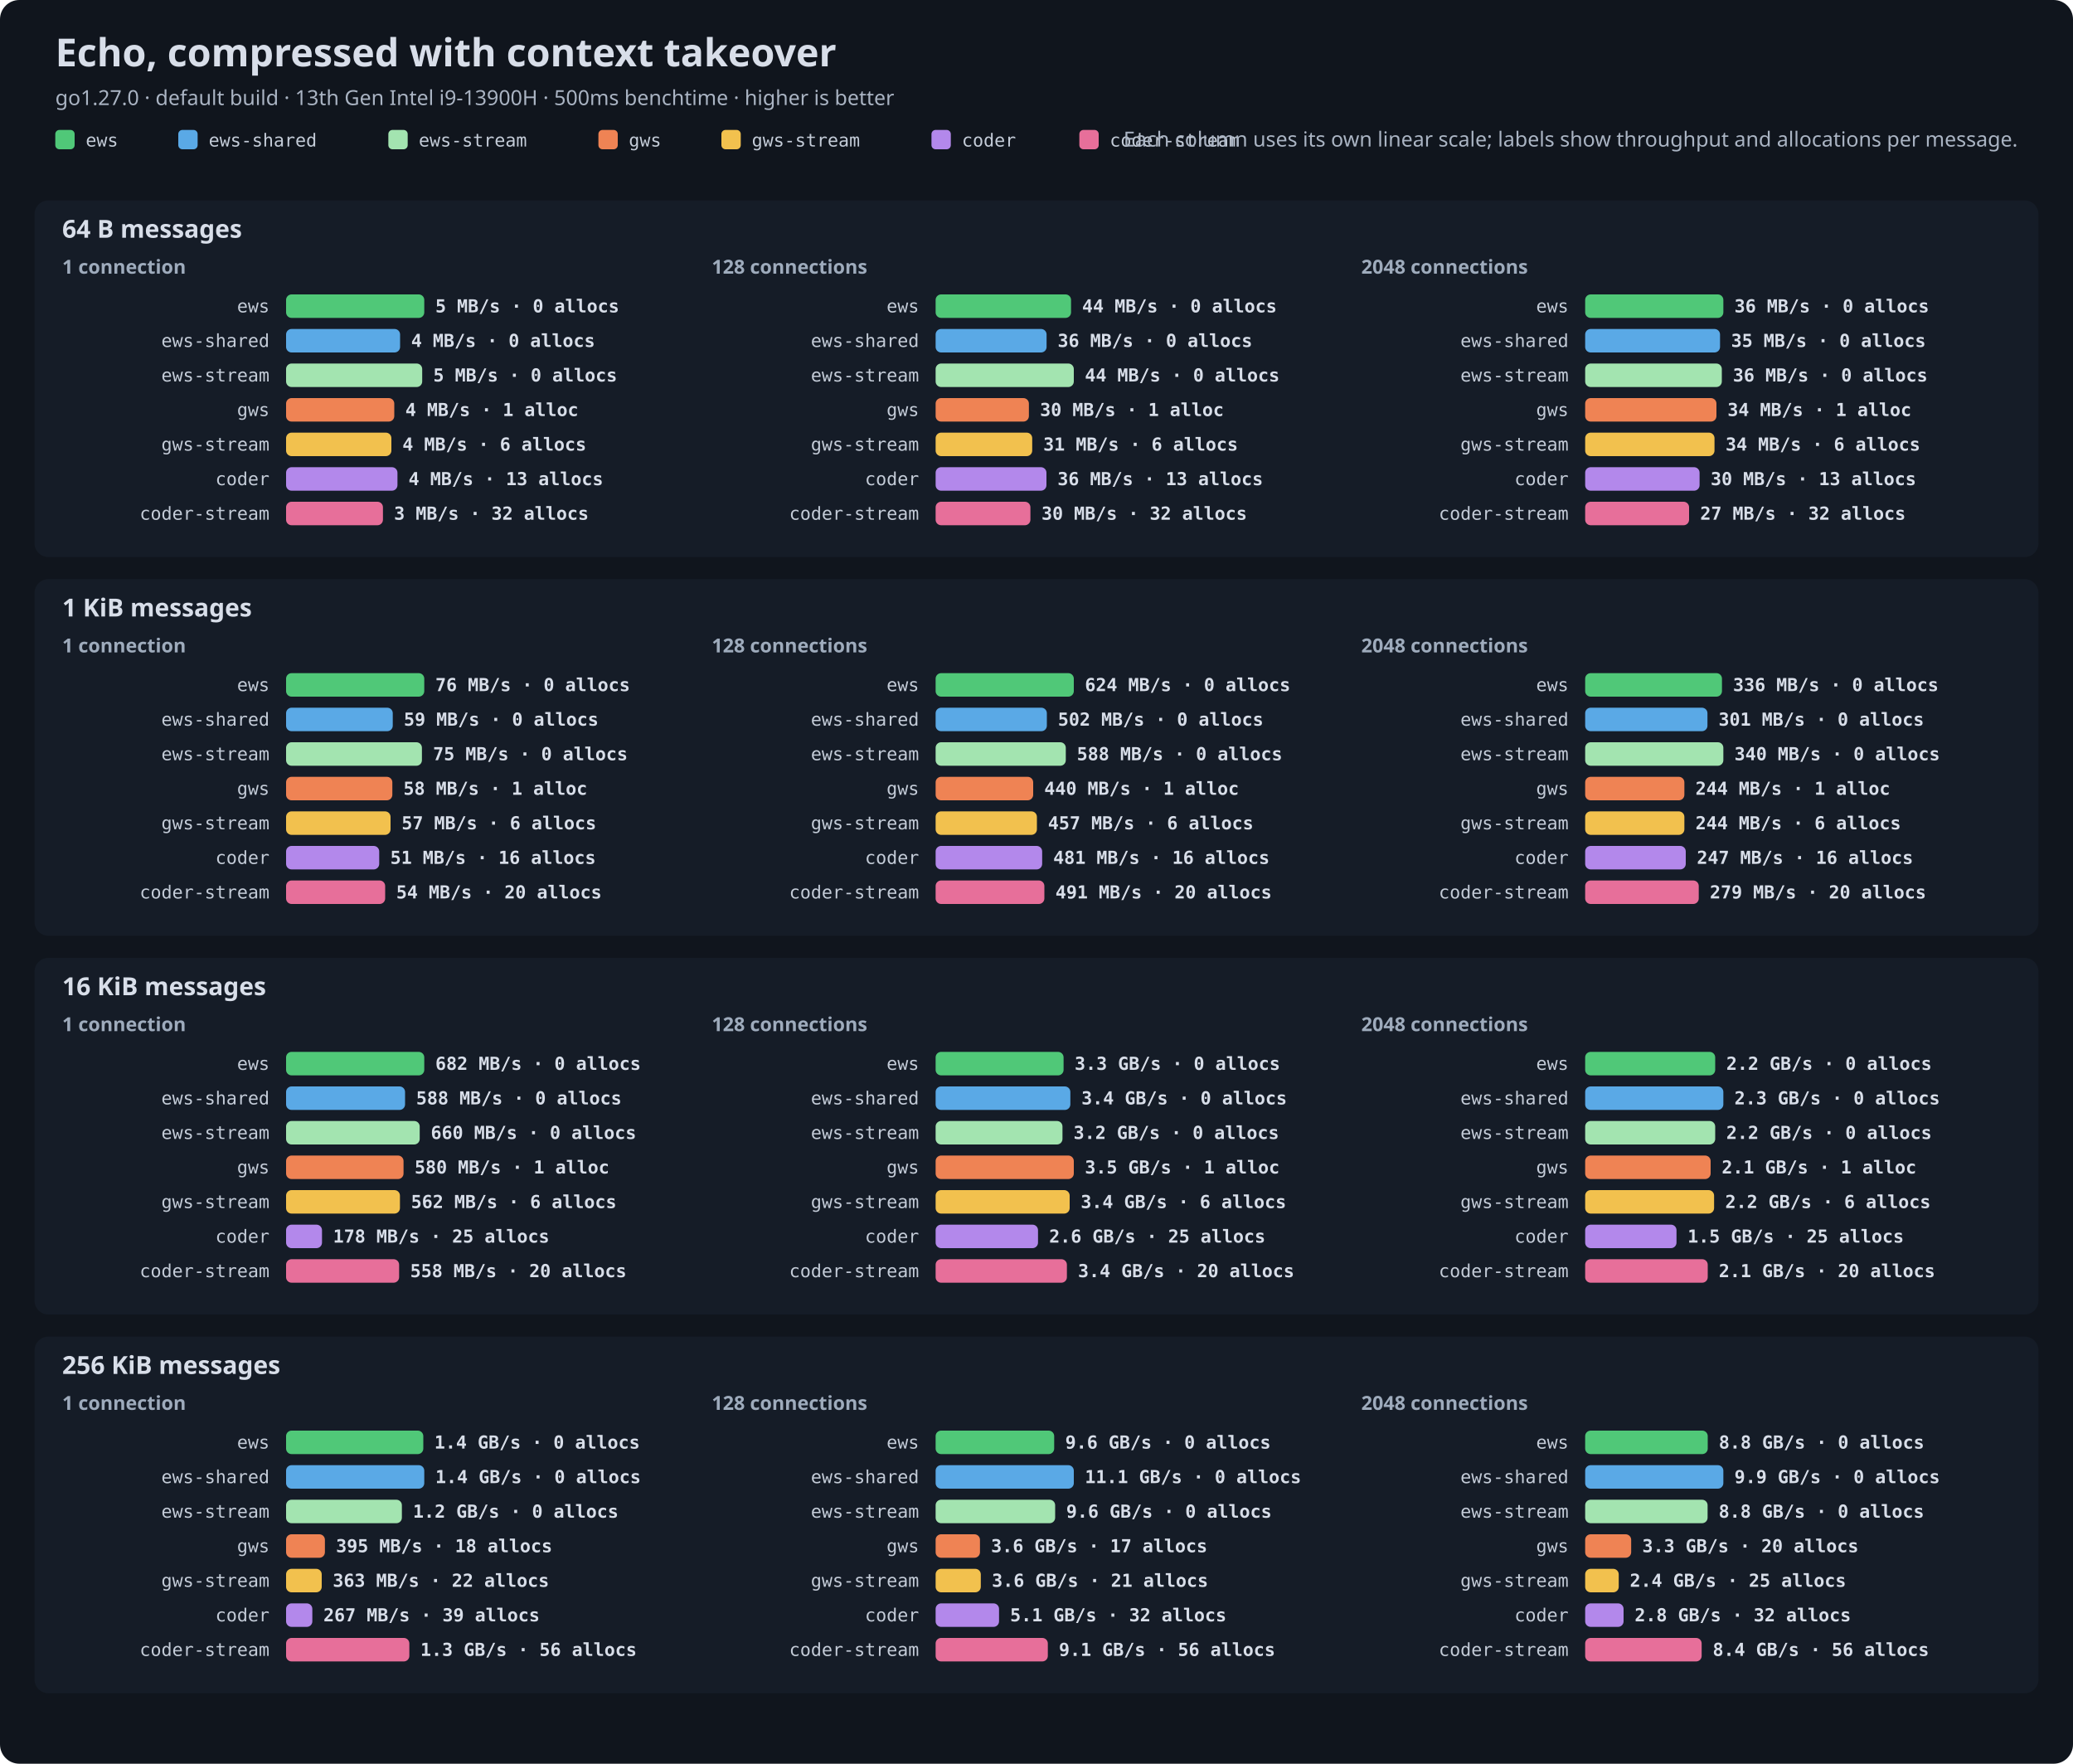
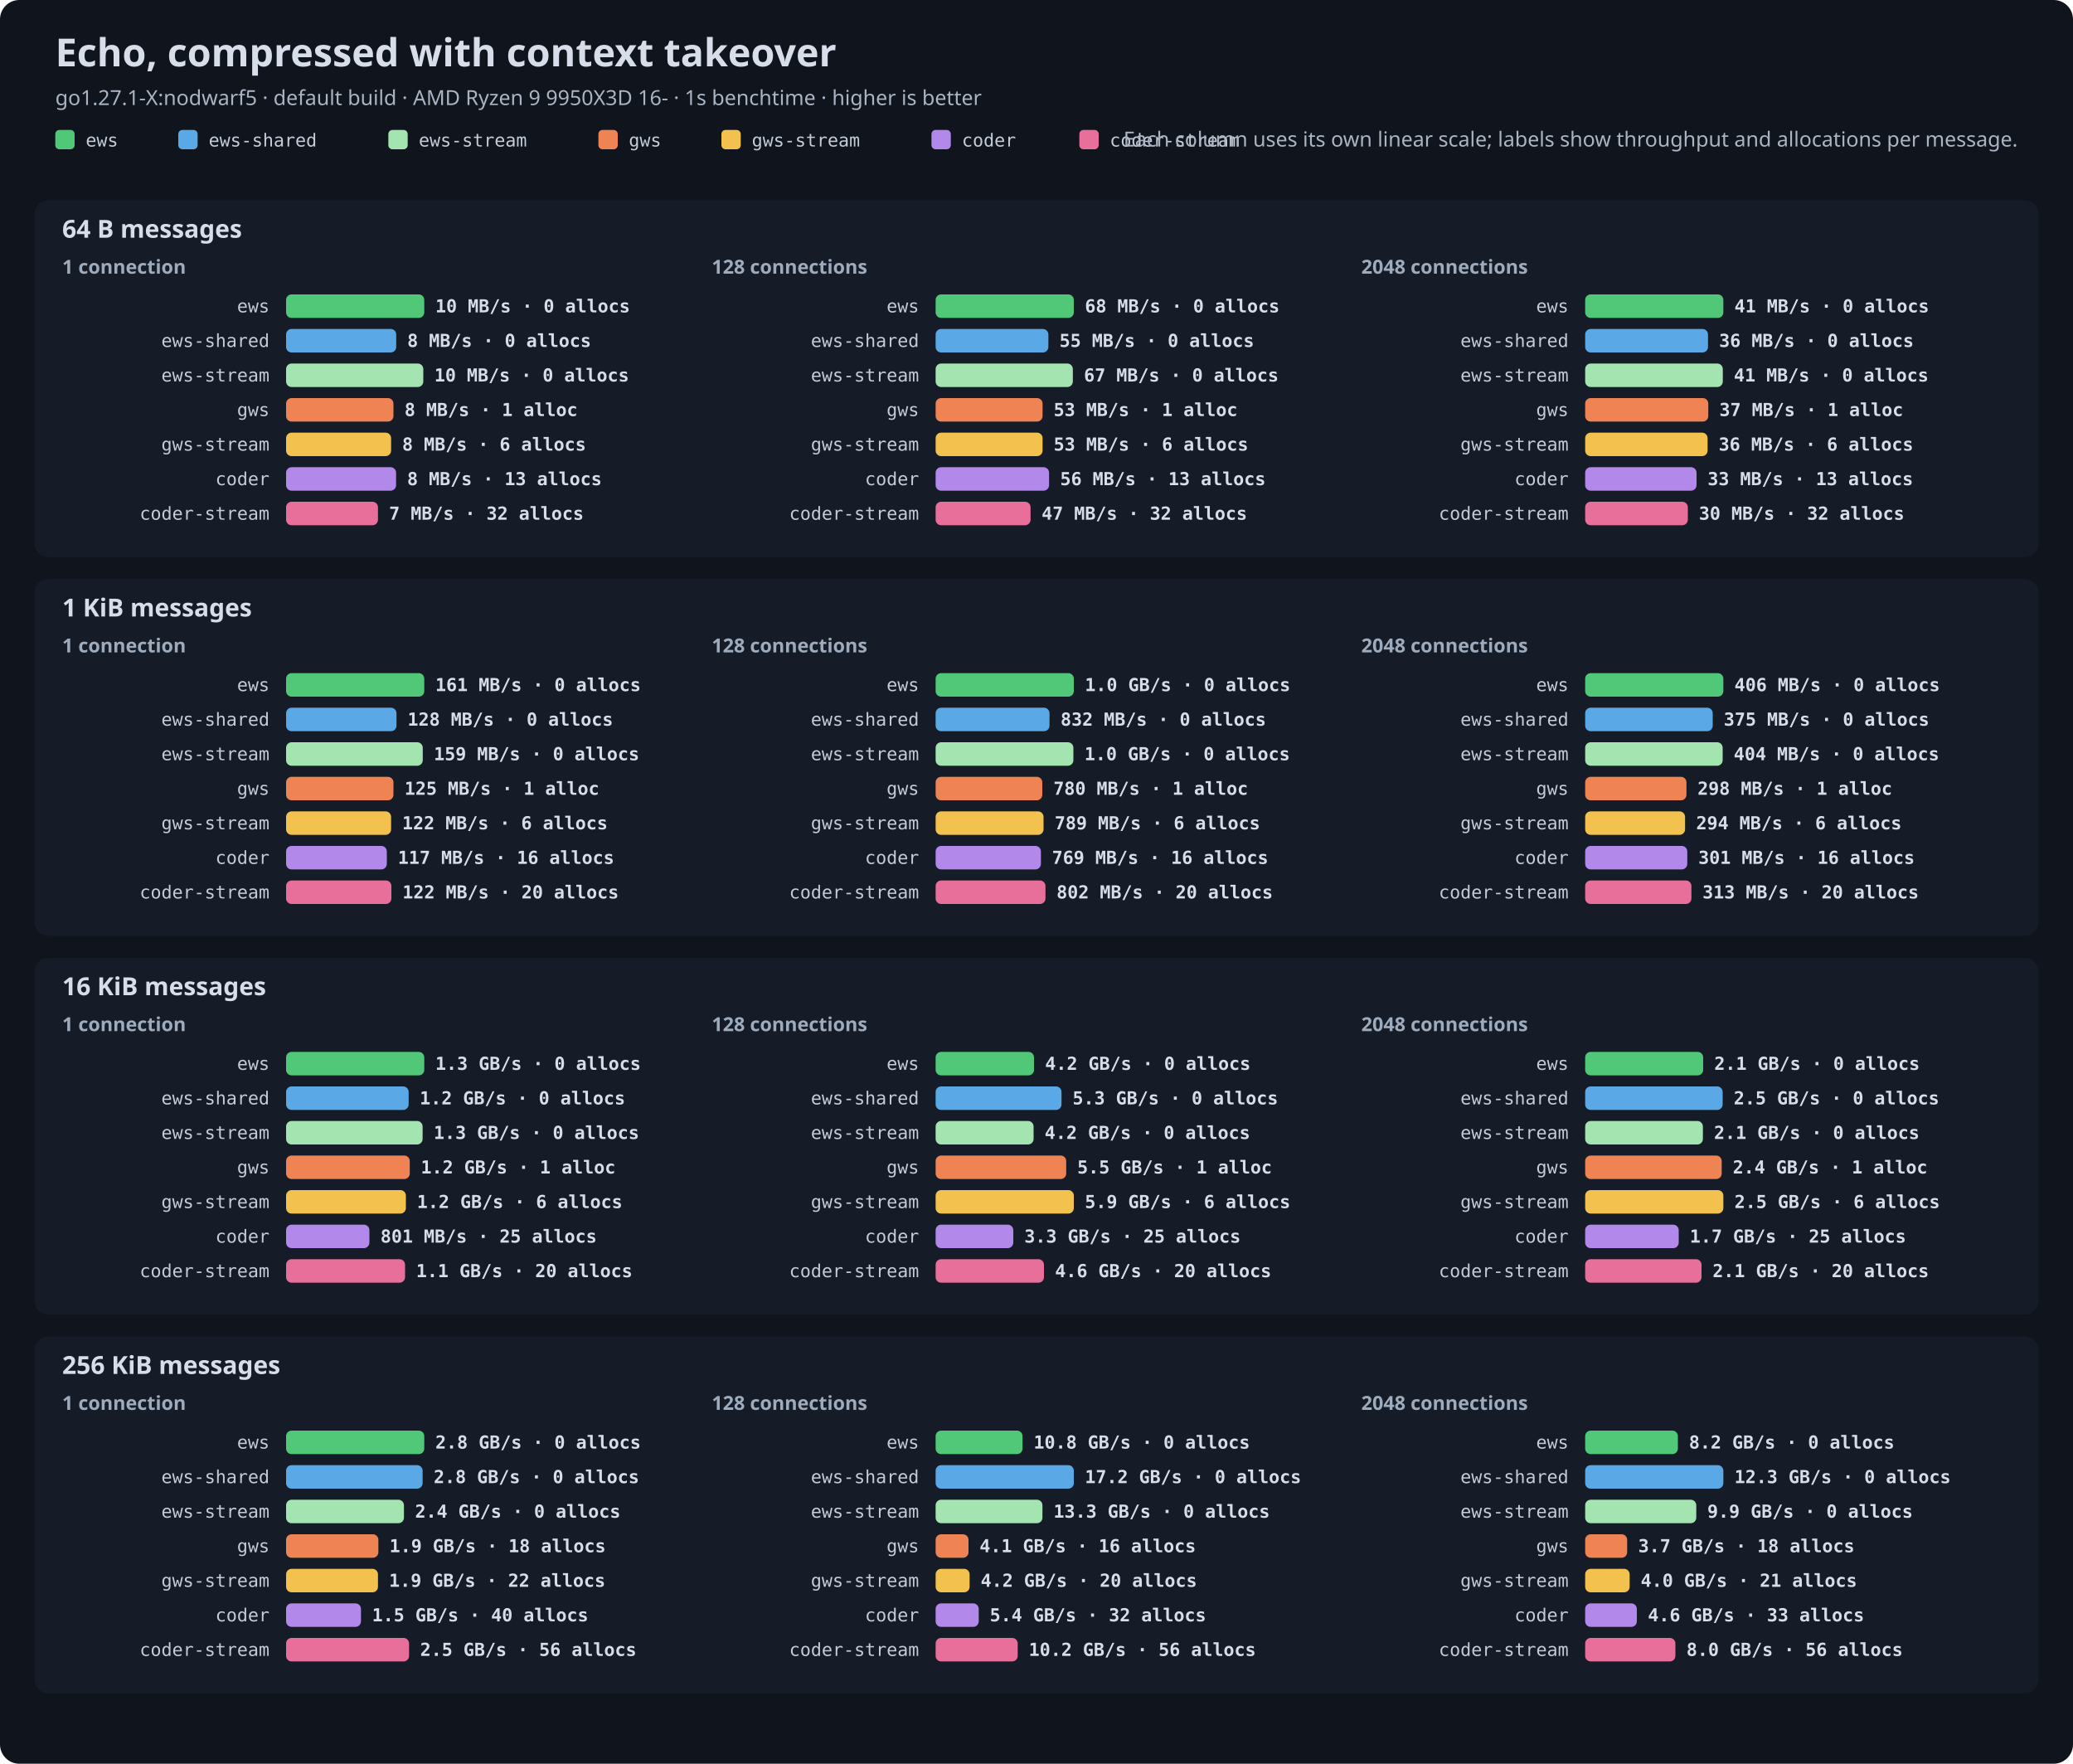
<svg xmlns="http://www.w3.org/2000/svg" width="1500" height="1276" viewBox="0 0 1500 1276" role="img" aria-labelledby="title desc">
  <style>text{font-family:ui-monospace,SFMono-Regular,Menlo,Consolas,monospace;fill:#d8dee9}.title{font-family:ui-sans-serif,system-ui,sans-serif;font-size:28px;font-weight:700}.subtitle{font-family:ui-sans-serif,system-ui,sans-serif;font-size:15px;fill:#aab4c3}.group{font-family:ui-sans-serif,system-ui,sans-serif;font-size:18px;font-weight:650}.contract{font-family:ui-sans-serif,system-ui,sans-serif;font-size:14px;font-weight:650;fill:#9eabbc}.series{font-size:13px;fill:#c4ccd8}.value{font-size:13px;font-weight:650}.panel{fill:#151c27}</style>
  <rect width="1500" height="1276" rx="14" fill="#10151d" />
  <text class="title" x="40" y="48">Echo, compressed with context takeover</text>
-   <text class="subtitle" x="40" y="76">go1.27.0 · default build · 13th Gen Intel i9-13900H · 500ms benchtime · higher is better</text>
+   <text class="subtitle" x="40" y="76">go1.27.1-X:nodwarf5 · default build · AMD Ryzen 9 9950X3D 16- · 1s benchtime · higher is better</text>
  <rect x="40" y="94" width="14" height="14" rx="3" fill="#50c878" />
  <text class="series" x="62" y="106">ews</text>
  <rect x="129" y="94" width="14" height="14" rx="3" fill="#5aa9e6" />
  <text class="series" x="151" y="106">ews-shared</text>
  <rect x="281" y="94" width="14" height="14" rx="3" fill="#a3e4b0" />
  <text class="series" x="303" y="106">ews-stream</text>
  <rect x="433" y="94" width="14" height="14" rx="3" fill="#ef8354" />
  <text class="series" x="455" y="106">gws</text>
  <rect x="522" y="94" width="14" height="14" rx="3" fill="#f2c14e" />
  <text class="series" x="544" y="106">gws-stream</text>
  <rect x="674" y="94" width="14" height="14" rx="3" fill="#b388eb" />
  <text class="series" x="696" y="106">coder</text>
  <rect x="781" y="94" width="14" height="14" rx="3" fill="#e76f9a" />
  <text class="series" x="803" y="106">coder-stream</text>
  <text class="subtitle" x="1460" y="106" text-anchor="end">Each column uses its own linear scale; labels show throughput and allocations per message.</text>
  <g transform="translate(0,145)">
    <rect class="panel" x="25" y="0" width="1450" height="258" rx="10" />
    <text class="group" x="45" y="27">64 B messages</text>
    <text class="contract" x="45" y="53">1 connection</text>
    <text class="series" x="195" y="81" text-anchor="end">ews</text>
    <rect x="207" y="68" width="100.0" height="17" rx="4" fill="#50c878" />
-     <text class="value" x="315.0" y="81">5 MB/s · 0 allocs</text>
+     <text class="value" x="315.0" y="81">10 MB/s · 0 allocs</text>
    <text class="series" x="195" y="106" text-anchor="end">ews-shared</text>
-     <rect x="207" y="93" width="82.5" height="17" rx="4" fill="#5aa9e6" />
-     <text class="value" x="297.5" y="106">4 MB/s · 0 allocs</text>
+     <rect x="207" y="93" width="79.7" height="17" rx="4" fill="#5aa9e6" />
+     <text class="value" x="294.7" y="106">8 MB/s · 0 allocs</text>
    <text class="series" x="195" y="131" text-anchor="end">ews-stream</text>
-     <rect x="207" y="118" width="98.5" height="17" rx="4" fill="#a3e4b0" />
-     <text class="value" x="313.5" y="131">5 MB/s · 0 allocs</text>
+     <rect x="207" y="118" width="99.3" height="17" rx="4" fill="#a3e4b0" />
+     <text class="value" x="314.3" y="131">10 MB/s · 0 allocs</text>
    <text class="series" x="195" y="156" text-anchor="end">gws</text>
-     <rect x="207" y="143" width="78.3" height="17" rx="4" fill="#ef8354" />
-     <text class="value" x="293.3" y="156">4 MB/s · 1 alloc</text>
+     <rect x="207" y="143" width="77.7" height="17" rx="4" fill="#ef8354" />
+     <text class="value" x="292.7" y="156">8 MB/s · 1 alloc</text>
    <text class="series" x="195" y="181" text-anchor="end">gws-stream</text>
-     <rect x="207" y="168" width="76.2" height="17" rx="4" fill="#f2c14e" />
-     <text class="value" x="291.2" y="181">4 MB/s · 6 allocs</text>
+     <rect x="207" y="168" width="76.0" height="17" rx="4" fill="#f2c14e" />
+     <text class="value" x="291.0" y="181">8 MB/s · 6 allocs</text>
    <text class="series" x="195" y="206" text-anchor="end">coder</text>
-     <rect x="207" y="193" width="80.6" height="17" rx="4" fill="#b388eb" />
-     <text class="value" x="295.6" y="206">4 MB/s · 13 allocs</text>
+     <rect x="207" y="193" width="79.6" height="17" rx="4" fill="#b388eb" />
+     <text class="value" x="294.6" y="206">8 MB/s · 13 allocs</text>
    <text class="series" x="195" y="231" text-anchor="end">coder-stream</text>
-     <rect x="207" y="218" width="70.1" height="17" rx="4" fill="#e76f9a" />
-     <text class="value" x="285.1" y="231">3 MB/s · 32 allocs</text>
+     <rect x="207" y="218" width="66.5" height="17" rx="4" fill="#e76f9a" />
+     <text class="value" x="281.5" y="231">7 MB/s · 32 allocs</text>
    <text class="contract" x="515" y="53">128 connections</text>
    <text class="series" x="665" y="81" text-anchor="end">ews</text>
-     <rect x="677" y="68" width="98.0" height="17" rx="4" fill="#50c878" />
-     <text class="value" x="783.0" y="81">44 MB/s · 0 allocs</text>
+     <rect x="677" y="68" width="100.0" height="17" rx="4" fill="#50c878" />
+     <text class="value" x="785.0" y="81">68 MB/s · 0 allocs</text>
    <text class="series" x="665" y="106" text-anchor="end">ews-shared</text>
-     <rect x="677" y="93" width="80.3" height="17" rx="4" fill="#5aa9e6" />
-     <text class="value" x="765.3" y="106">36 MB/s · 0 allocs</text>
+     <rect x="677" y="93" width="81.6" height="17" rx="4" fill="#5aa9e6" />
+     <text class="value" x="766.6" y="106">55 MB/s · 0 allocs</text>
    <text class="series" x="665" y="131" text-anchor="end">ews-stream</text>
-     <rect x="677" y="118" width="100.0" height="17" rx="4" fill="#a3e4b0" />
-     <text class="value" x="785.0" y="131">44 MB/s · 0 allocs</text>
+     <rect x="677" y="118" width="99.3" height="17" rx="4" fill="#a3e4b0" />
+     <text class="value" x="784.3" y="131">67 MB/s · 0 allocs</text>
    <text class="series" x="665" y="156" text-anchor="end">gws</text>
-     <rect x="677" y="143" width="67.5" height="17" rx="4" fill="#ef8354" />
-     <text class="value" x="752.5" y="156">30 MB/s · 1 alloc</text>
+     <rect x="677" y="143" width="77.4" height="17" rx="4" fill="#ef8354" />
+     <text class="value" x="762.4" y="156">53 MB/s · 1 alloc</text>
    <text class="series" x="665" y="181" text-anchor="end">gws-stream</text>
-     <rect x="677" y="168" width="69.9" height="17" rx="4" fill="#f2c14e" />
-     <text class="value" x="754.9" y="181">31 MB/s · 6 allocs</text>
+     <rect x="677" y="168" width="77.4" height="17" rx="4" fill="#f2c14e" />
+     <text class="value" x="762.4" y="181">53 MB/s · 6 allocs</text>
    <text class="series" x="665" y="206" text-anchor="end">coder</text>
-     <rect x="677" y="193" width="80.2" height="17" rx="4" fill="#b388eb" />
-     <text class="value" x="765.2" y="206">36 MB/s · 13 allocs</text>
+     <rect x="677" y="193" width="82.1" height="17" rx="4" fill="#b388eb" />
+     <text class="value" x="767.1" y="206">56 MB/s · 13 allocs</text>
    <text class="series" x="665" y="231" text-anchor="end">coder-stream</text>
-     <rect x="677" y="218" width="68.6" height="17" rx="4" fill="#e76f9a" />
-     <text class="value" x="753.6" y="231">30 MB/s · 32 allocs</text>
+     <rect x="677" y="218" width="68.7" height="17" rx="4" fill="#e76f9a" />
+     <text class="value" x="753.7" y="231">47 MB/s · 32 allocs</text>
    <text class="contract" x="985" y="53">2048 connections</text>
    <text class="series" x="1135" y="81" text-anchor="end">ews</text>
    <rect x="1147" y="68" width="100.0" height="17" rx="4" fill="#50c878" />
-     <text class="value" x="1255.0" y="81">36 MB/s · 0 allocs</text>
+     <text class="value" x="1255.0" y="81">41 MB/s · 0 allocs</text>
    <text class="series" x="1135" y="106" text-anchor="end">ews-shared</text>
-     <rect x="1147" y="93" width="97.6" height="17" rx="4" fill="#5aa9e6" />
-     <text class="value" x="1252.6" y="106">35 MB/s · 0 allocs</text>
+     <rect x="1147" y="93" width="88.9" height="17" rx="4" fill="#5aa9e6" />
+     <text class="value" x="1243.9" y="106">36 MB/s · 0 allocs</text>
    <text class="series" x="1135" y="131" text-anchor="end">ews-stream</text>
-     <rect x="1147" y="118" width="98.9" height="17" rx="4" fill="#a3e4b0" />
-     <text class="value" x="1253.9" y="131">36 MB/s · 0 allocs</text>
+     <rect x="1147" y="118" width="99.6" height="17" rx="4" fill="#a3e4b0" />
+     <text class="value" x="1254.6" y="131">41 MB/s · 0 allocs</text>
    <text class="series" x="1135" y="156" text-anchor="end">gws</text>
-     <rect x="1147" y="143" width="95.0" height="17" rx="4" fill="#ef8354" />
-     <text class="value" x="1250.0" y="156">34 MB/s · 1 alloc</text>
+     <rect x="1147" y="143" width="89.1" height="17" rx="4" fill="#ef8354" />
+     <text class="value" x="1244.1" y="156">37 MB/s · 1 alloc</text>
    <text class="series" x="1135" y="181" text-anchor="end">gws-stream</text>
-     <rect x="1147" y="168" width="93.6" height="17" rx="4" fill="#f2c14e" />
-     <text class="value" x="1248.6" y="181">34 MB/s · 6 allocs</text>
+     <rect x="1147" y="168" width="88.6" height="17" rx="4" fill="#f2c14e" />
+     <text class="value" x="1243.6" y="181">36 MB/s · 6 allocs</text>
    <text class="series" x="1135" y="206" text-anchor="end">coder</text>
-     <rect x="1147" y="193" width="82.8" height="17" rx="4" fill="#b388eb" />
-     <text class="value" x="1237.8" y="206">30 MB/s · 13 allocs</text>
+     <rect x="1147" y="193" width="80.6" height="17" rx="4" fill="#b388eb" />
+     <text class="value" x="1235.6" y="206">33 MB/s · 13 allocs</text>
    <text class="series" x="1135" y="231" text-anchor="end">coder-stream</text>
-     <rect x="1147" y="218" width="75.2" height="17" rx="4" fill="#e76f9a" />
-     <text class="value" x="1230.2" y="231">27 MB/s · 32 allocs</text>
+     <rect x="1147" y="218" width="74.3" height="17" rx="4" fill="#e76f9a" />
+     <text class="value" x="1229.3" y="231">30 MB/s · 32 allocs</text>
  </g>
  <g transform="translate(0,419)">
    <rect class="panel" x="25" y="0" width="1450" height="258" rx="10" />
    <text class="group" x="45" y="27">1 KiB messages</text>
    <text class="contract" x="45" y="53">1 connection</text>
    <text class="series" x="195" y="81" text-anchor="end">ews</text>
    <rect x="207" y="68" width="100.0" height="17" rx="4" fill="#50c878" />
-     <text class="value" x="315.0" y="81">76 MB/s · 0 allocs</text>
+     <text class="value" x="315.0" y="81">161 MB/s · 0 allocs</text>
    <text class="series" x="195" y="106" text-anchor="end">ews-shared</text>
-     <rect x="207" y="93" width="77.2" height="17" rx="4" fill="#5aa9e6" />
-     <text class="value" x="292.2" y="106">59 MB/s · 0 allocs</text>
+     <rect x="207" y="93" width="79.9" height="17" rx="4" fill="#5aa9e6" />
+     <text class="value" x="294.9" y="106">128 MB/s · 0 allocs</text>
    <text class="series" x="195" y="131" text-anchor="end">ews-stream</text>
-     <rect x="207" y="118" width="98.3" height="17" rx="4" fill="#a3e4b0" />
-     <text class="value" x="313.3" y="131">75 MB/s · 0 allocs</text>
+     <rect x="207" y="118" width="98.9" height="17" rx="4" fill="#a3e4b0" />
+     <text class="value" x="313.9" y="131">159 MB/s · 0 allocs</text>
    <text class="series" x="195" y="156" text-anchor="end">gws</text>
-     <rect x="207" y="143" width="76.9" height="17" rx="4" fill="#ef8354" />
-     <text class="value" x="291.9" y="156">58 MB/s · 1 alloc</text>
+     <rect x="207" y="143" width="77.7" height="17" rx="4" fill="#ef8354" />
+     <text class="value" x="292.7" y="156">125 MB/s · 1 alloc</text>
    <text class="series" x="195" y="181" text-anchor="end">gws-stream</text>
-     <rect x="207" y="168" width="75.6" height="17" rx="4" fill="#f2c14e" />
-     <text class="value" x="290.6" y="181">57 MB/s · 6 allocs</text>
+     <rect x="207" y="168" width="76.0" height="17" rx="4" fill="#f2c14e" />
+     <text class="value" x="291.0" y="181">122 MB/s · 6 allocs</text>
    <text class="series" x="195" y="206" text-anchor="end">coder</text>
-     <rect x="207" y="193" width="67.4" height="17" rx="4" fill="#b388eb" />
-     <text class="value" x="282.4" y="206">51 MB/s · 16 allocs</text>
+     <rect x="207" y="193" width="72.9" height="17" rx="4" fill="#b388eb" />
+     <text class="value" x="287.9" y="206">117 MB/s · 16 allocs</text>
    <text class="series" x="195" y="231" text-anchor="end">coder-stream</text>
-     <rect x="207" y="218" width="71.7" height="17" rx="4" fill="#e76f9a" />
-     <text class="value" x="286.7" y="231">54 MB/s · 20 allocs</text>
+     <rect x="207" y="218" width="76.2" height="17" rx="4" fill="#e76f9a" />
+     <text class="value" x="291.2" y="231">122 MB/s · 20 allocs</text>
    <text class="contract" x="515" y="53">128 connections</text>
    <text class="series" x="665" y="81" text-anchor="end">ews</text>
    <rect x="677" y="68" width="100.0" height="17" rx="4" fill="#50c878" />
-     <text class="value" x="785.0" y="81">624 MB/s · 0 allocs</text>
+     <text class="value" x="785.0" y="81">1.0 GB/s · 0 allocs</text>
    <text class="series" x="665" y="106" text-anchor="end">ews-shared</text>
-     <rect x="677" y="93" width="80.5" height="17" rx="4" fill="#5aa9e6" />
-     <text class="value" x="765.5" y="106">502 MB/s · 0 allocs</text>
+     <rect x="677" y="93" width="82.4" height="17" rx="4" fill="#5aa9e6" />
+     <text class="value" x="767.4" y="106">832 MB/s · 0 allocs</text>
    <text class="series" x="665" y="131" text-anchor="end">ews-stream</text>
-     <rect x="677" y="118" width="94.2" height="17" rx="4" fill="#a3e4b0" />
-     <text class="value" x="779.2" y="131">588 MB/s · 0 allocs</text>
+     <rect x="677" y="118" width="99.7" height="17" rx="4" fill="#a3e4b0" />
+     <text class="value" x="784.7" y="131">1.0 GB/s · 0 allocs</text>
    <text class="series" x="665" y="156" text-anchor="end">gws</text>
-     <rect x="677" y="143" width="70.6" height="17" rx="4" fill="#ef8354" />
-     <text class="value" x="755.6" y="156">440 MB/s · 1 alloc</text>
+     <rect x="677" y="143" width="77.2" height="17" rx="4" fill="#ef8354" />
+     <text class="value" x="762.2" y="156">780 MB/s · 1 alloc</text>
    <text class="series" x="665" y="181" text-anchor="end">gws-stream</text>
-     <rect x="677" y="168" width="73.3" height="17" rx="4" fill="#f2c14e" />
-     <text class="value" x="758.3" y="181">457 MB/s · 6 allocs</text>
+     <rect x="677" y="168" width="78.1" height="17" rx="4" fill="#f2c14e" />
+     <text class="value" x="763.1" y="181">789 MB/s · 6 allocs</text>
    <text class="series" x="665" y="206" text-anchor="end">coder</text>
-     <rect x="677" y="193" width="77.1" height="17" rx="4" fill="#b388eb" />
-     <text class="value" x="762.1" y="206">481 MB/s · 16 allocs</text>
+     <rect x="677" y="193" width="76.2" height="17" rx="4" fill="#b388eb" />
+     <text class="value" x="761.2" y="206">769 MB/s · 16 allocs</text>
    <text class="series" x="665" y="231" text-anchor="end">coder-stream</text>
-     <rect x="677" y="218" width="78.7" height="17" rx="4" fill="#e76f9a" />
-     <text class="value" x="763.7" y="231">491 MB/s · 20 allocs</text>
+     <rect x="677" y="218" width="79.5" height="17" rx="4" fill="#e76f9a" />
+     <text class="value" x="764.5" y="231">802 MB/s · 20 allocs</text>
    <text class="contract" x="985" y="53">2048 connections</text>
    <text class="series" x="1135" y="81" text-anchor="end">ews</text>
-     <rect x="1147" y="68" width="99.0" height="17" rx="4" fill="#50c878" />
-     <text class="value" x="1254.0" y="81">336 MB/s · 0 allocs</text>
+     <rect x="1147" y="68" width="100.0" height="17" rx="4" fill="#50c878" />
+     <text class="value" x="1255.0" y="81">406 MB/s · 0 allocs</text>
    <text class="series" x="1135" y="106" text-anchor="end">ews-shared</text>
-     <rect x="1147" y="93" width="88.5" height="17" rx="4" fill="#5aa9e6" />
-     <text class="value" x="1243.5" y="106">301 MB/s · 0 allocs</text>
+     <rect x="1147" y="93" width="92.3" height="17" rx="4" fill="#5aa9e6" />
+     <text class="value" x="1247.3" y="106">375 MB/s · 0 allocs</text>
    <text class="series" x="1135" y="131" text-anchor="end">ews-stream</text>
-     <rect x="1147" y="118" width="100.0" height="17" rx="4" fill="#a3e4b0" />
-     <text class="value" x="1255.0" y="131">340 MB/s · 0 allocs</text>
+     <rect x="1147" y="118" width="99.5" height="17" rx="4" fill="#a3e4b0" />
+     <text class="value" x="1254.5" y="131">404 MB/s · 0 allocs</text>
    <text class="series" x="1135" y="156" text-anchor="end">gws</text>
-     <rect x="1147" y="143" width="71.8" height="17" rx="4" fill="#ef8354" />
-     <text class="value" x="1226.8" y="156">244 MB/s · 1 alloc</text>
+     <rect x="1147" y="143" width="73.3" height="17" rx="4" fill="#ef8354" />
+     <text class="value" x="1228.3" y="156">298 MB/s · 1 alloc</text>
    <text class="series" x="1135" y="181" text-anchor="end">gws-stream</text>
-     <rect x="1147" y="168" width="71.8" height="17" rx="4" fill="#f2c14e" />
-     <text class="value" x="1226.8" y="181">244 MB/s · 6 allocs</text>
+     <rect x="1147" y="168" width="72.3" height="17" rx="4" fill="#f2c14e" />
+     <text class="value" x="1227.3" y="181">294 MB/s · 6 allocs</text>
    <text class="series" x="1135" y="206" text-anchor="end">coder</text>
-     <rect x="1147" y="193" width="72.8" height="17" rx="4" fill="#b388eb" />
-     <text class="value" x="1227.8" y="206">247 MB/s · 16 allocs</text>
+     <rect x="1147" y="193" width="73.9" height="17" rx="4" fill="#b388eb" />
+     <text class="value" x="1228.9" y="206">301 MB/s · 16 allocs</text>
    <text class="series" x="1135" y="231" text-anchor="end">coder-stream</text>
-     <rect x="1147" y="218" width="82.2" height="17" rx="4" fill="#e76f9a" />
-     <text class="value" x="1237.2" y="231">279 MB/s · 20 allocs</text>
+     <rect x="1147" y="218" width="76.9" height="17" rx="4" fill="#e76f9a" />
+     <text class="value" x="1231.9" y="231">313 MB/s · 20 allocs</text>
  </g>
  <g transform="translate(0,693)">
    <rect class="panel" x="25" y="0" width="1450" height="258" rx="10" />
    <text class="group" x="45" y="27">16 KiB messages</text>
    <text class="contract" x="45" y="53">1 connection</text>
    <text class="series" x="195" y="81" text-anchor="end">ews</text>
    <rect x="207" y="68" width="100.0" height="17" rx="4" fill="#50c878" />
-     <text class="value" x="315.0" y="81">682 MB/s · 0 allocs</text>
+     <text class="value" x="315.0" y="81">1.3 GB/s · 0 allocs</text>
    <text class="series" x="195" y="106" text-anchor="end">ews-shared</text>
-     <rect x="207" y="93" width="86.1" height="17" rx="4" fill="#5aa9e6" />
-     <text class="value" x="301.1" y="106">588 MB/s · 0 allocs</text>
+     <rect x="207" y="93" width="88.7" height="17" rx="4" fill="#5aa9e6" />
+     <text class="value" x="303.7" y="106">1.2 GB/s · 0 allocs</text>
    <text class="series" x="195" y="131" text-anchor="end">ews-stream</text>
-     <rect x="207" y="118" width="96.7" height="17" rx="4" fill="#a3e4b0" />
-     <text class="value" x="311.7" y="131">660 MB/s · 0 allocs</text>
+     <rect x="207" y="118" width="98.8" height="17" rx="4" fill="#a3e4b0" />
+     <text class="value" x="313.8" y="131">1.3 GB/s · 0 allocs</text>
    <text class="series" x="195" y="156" text-anchor="end">gws</text>
-     <rect x="207" y="143" width="85.0" height="17" rx="4" fill="#ef8354" />
-     <text class="value" x="300.0" y="156">580 MB/s · 1 alloc</text>
+     <rect x="207" y="143" width="89.5" height="17" rx="4" fill="#ef8354" />
+     <text class="value" x="304.5" y="156">1.2 GB/s · 1 alloc</text>
    <text class="series" x="195" y="181" text-anchor="end">gws-stream</text>
-     <rect x="207" y="168" width="82.4" height="17" rx="4" fill="#f2c14e" />
-     <text class="value" x="297.4" y="181">562 MB/s · 6 allocs</text>
+     <rect x="207" y="168" width="86.7" height="17" rx="4" fill="#f2c14e" />
+     <text class="value" x="301.7" y="181">1.2 GB/s · 6 allocs</text>
    <text class="series" x="195" y="206" text-anchor="end">coder</text>
-     <rect x="207" y="193" width="26.0" height="17" rx="4" fill="#b388eb" />
-     <text class="value" x="241.0" y="206">178 MB/s · 25 allocs</text>
+     <rect x="207" y="193" width="60.3" height="17" rx="4" fill="#b388eb" />
+     <text class="value" x="275.3" y="206">801 MB/s · 25 allocs</text>
    <text class="series" x="195" y="231" text-anchor="end">coder-stream</text>
-     <rect x="207" y="218" width="81.8" height="17" rx="4" fill="#e76f9a" />
-     <text class="value" x="296.8" y="231">558 MB/s · 20 allocs</text>
+     <rect x="207" y="218" width="86.1" height="17" rx="4" fill="#e76f9a" />
+     <text class="value" x="301.1" y="231">1.1 GB/s · 20 allocs</text>
    <text class="contract" x="515" y="53">128 connections</text>
    <text class="series" x="665" y="81" text-anchor="end">ews</text>
-     <rect x="677" y="68" width="92.6" height="17" rx="4" fill="#50c878" />
-     <text class="value" x="777.6" y="81">3.3 GB/s · 0 allocs</text>
+     <rect x="677" y="68" width="71.2" height="17" rx="4" fill="#50c878" />
+     <text class="value" x="756.2" y="81">4.2 GB/s · 0 allocs</text>
    <text class="series" x="665" y="106" text-anchor="end">ews-shared</text>
-     <rect x="677" y="93" width="97.5" height="17" rx="4" fill="#5aa9e6" />
-     <text class="value" x="782.5" y="106">3.4 GB/s · 0 allocs</text>
+     <rect x="677" y="93" width="91.1" height="17" rx="4" fill="#5aa9e6" />
+     <text class="value" x="776.1" y="106">5.3 GB/s · 0 allocs</text>
    <text class="series" x="665" y="131" text-anchor="end">ews-stream</text>
-     <rect x="677" y="118" width="91.8" height="17" rx="4" fill="#a3e4b0" />
-     <text class="value" x="776.8" y="131">3.2 GB/s · 0 allocs</text>
+     <rect x="677" y="118" width="70.9" height="17" rx="4" fill="#a3e4b0" />
+     <text class="value" x="755.9" y="131">4.2 GB/s · 0 allocs</text>
    <text class="series" x="665" y="156" text-anchor="end">gws</text>
-     <rect x="677" y="143" width="100.0" height="17" rx="4" fill="#ef8354" />
-     <text class="value" x="785.0" y="156">3.5 GB/s · 1 alloc</text>
+     <rect x="677" y="143" width="94.5" height="17" rx="4" fill="#ef8354" />
+     <text class="value" x="779.5" y="156">5.5 GB/s · 1 alloc</text>
    <text class="series" x="665" y="181" text-anchor="end">gws-stream</text>
-     <rect x="677" y="168" width="97.0" height="17" rx="4" fill="#f2c14e" />
-     <text class="value" x="782.0" y="181">3.4 GB/s · 6 allocs</text>
+     <rect x="677" y="168" width="100.0" height="17" rx="4" fill="#f2c14e" />
+     <text class="value" x="785.0" y="181">5.9 GB/s · 6 allocs</text>
    <text class="series" x="665" y="206" text-anchor="end">coder</text>
-     <rect x="677" y="193" width="74.1" height="17" rx="4" fill="#b388eb" />
-     <text class="value" x="759.1" y="206">2.6 GB/s · 25 allocs</text>
+     <rect x="677" y="193" width="56.2" height="17" rx="4" fill="#b388eb" />
+     <text class="value" x="741.2" y="206">3.3 GB/s · 25 allocs</text>
    <text class="series" x="665" y="231" text-anchor="end">coder-stream</text>
-     <rect x="677" y="218" width="95.0" height="17" rx="4" fill="#e76f9a" />
-     <text class="value" x="780.0" y="231">3.4 GB/s · 20 allocs</text>
+     <rect x="677" y="218" width="78.4" height="17" rx="4" fill="#e76f9a" />
+     <text class="value" x="763.4" y="231">4.6 GB/s · 20 allocs</text>
    <text class="contract" x="985" y="53">2048 connections</text>
    <text class="series" x="1135" y="81" text-anchor="end">ews</text>
-     <rect x="1147" y="68" width="94.1" height="17" rx="4" fill="#50c878" />
-     <text class="value" x="1249.1" y="81">2.2 GB/s · 0 allocs</text>
+     <rect x="1147" y="68" width="85.4" height="17" rx="4" fill="#50c878" />
+     <text class="value" x="1240.4" y="81">2.1 GB/s · 0 allocs</text>
    <text class="series" x="1135" y="106" text-anchor="end">ews-shared</text>
-     <rect x="1147" y="93" width="100.0" height="17" rx="4" fill="#5aa9e6" />
-     <text class="value" x="1255.0" y="106">2.3 GB/s · 0 allocs</text>
+     <rect x="1147" y="93" width="99.5" height="17" rx="4" fill="#5aa9e6" />
+     <text class="value" x="1254.5" y="106">2.5 GB/s · 0 allocs</text>
    <text class="series" x="1135" y="131" text-anchor="end">ews-stream</text>
-     <rect x="1147" y="118" width="94.1" height="17" rx="4" fill="#a3e4b0" />
-     <text class="value" x="1249.1" y="131">2.2 GB/s · 0 allocs</text>
+     <rect x="1147" y="118" width="85.2" height="17" rx="4" fill="#a3e4b0" />
+     <text class="value" x="1240.2" y="131">2.1 GB/s · 0 allocs</text>
    <text class="series" x="1135" y="156" text-anchor="end">gws</text>
-     <rect x="1147" y="143" width="90.8" height="17" rx="4" fill="#ef8354" />
-     <text class="value" x="1245.8" y="156">2.1 GB/s · 1 alloc</text>
+     <rect x="1147" y="143" width="98.8" height="17" rx="4" fill="#ef8354" />
+     <text class="value" x="1253.8" y="156">2.4 GB/s · 1 alloc</text>
    <text class="series" x="1135" y="181" text-anchor="end">gws-stream</text>
-     <rect x="1147" y="168" width="93.3" height="17" rx="4" fill="#f2c14e" />
-     <text class="value" x="1248.3" y="181">2.2 GB/s · 6 allocs</text>
+     <rect x="1147" y="168" width="100.0" height="17" rx="4" fill="#f2c14e" />
+     <text class="value" x="1255.0" y="181">2.5 GB/s · 6 allocs</text>
    <text class="series" x="1135" y="206" text-anchor="end">coder</text>
-     <rect x="1147" y="193" width="66.1" height="17" rx="4" fill="#b388eb" />
-     <text class="value" x="1221.1" y="206">1.5 GB/s · 25 allocs</text>
+     <rect x="1147" y="193" width="67.7" height="17" rx="4" fill="#b388eb" />
+     <text class="value" x="1222.7" y="206">1.7 GB/s · 25 allocs</text>
    <text class="series" x="1135" y="231" text-anchor="end">coder-stream</text>
-     <rect x="1147" y="218" width="88.7" height="17" rx="4" fill="#e76f9a" />
-     <text class="value" x="1243.7" y="231">2.1 GB/s · 20 allocs</text>
+     <rect x="1147" y="218" width="84.2" height="17" rx="4" fill="#e76f9a" />
+     <text class="value" x="1239.2" y="231">2.1 GB/s · 20 allocs</text>
  </g>
  <g transform="translate(0,967)">
    <rect class="panel" x="25" y="0" width="1450" height="258" rx="10" />
    <text class="group" x="45" y="27">256 KiB messages</text>
    <text class="contract" x="45" y="53">1 connection</text>
    <text class="series" x="195" y="81" text-anchor="end">ews</text>
-     <rect x="207" y="68" width="99.3" height="17" rx="4" fill="#50c878" />
-     <text class="value" x="314.3" y="81">1.4 GB/s · 0 allocs</text>
+     <rect x="207" y="68" width="100.0" height="17" rx="4" fill="#50c878" />
+     <text class="value" x="315.0" y="81">2.8 GB/s · 0 allocs</text>
    <text class="series" x="195" y="106" text-anchor="end">ews-shared</text>
-     <rect x="207" y="93" width="100.0" height="17" rx="4" fill="#5aa9e6" />
-     <text class="value" x="315.0" y="106">1.4 GB/s · 0 allocs</text>
+     <rect x="207" y="93" width="98.8" height="17" rx="4" fill="#5aa9e6" />
+     <text class="value" x="313.8" y="106">2.8 GB/s · 0 allocs</text>
    <text class="series" x="195" y="131" text-anchor="end">ews-stream</text>
-     <rect x="207" y="118" width="83.8" height="17" rx="4" fill="#a3e4b0" />
-     <text class="value" x="298.8" y="131">1.2 GB/s · 0 allocs</text>
+     <rect x="207" y="118" width="85.3" height="17" rx="4" fill="#a3e4b0" />
+     <text class="value" x="300.3" y="131">2.4 GB/s · 0 allocs</text>
    <text class="series" x="195" y="156" text-anchor="end">gws</text>
-     <rect x="207" y="143" width="28.1" height="17" rx="4" fill="#ef8354" />
-     <text class="value" x="243.1" y="156">395 MB/s · 18 allocs</text>
+     <rect x="207" y="143" width="66.8" height="17" rx="4" fill="#ef8354" />
+     <text class="value" x="281.8" y="156">1.9 GB/s · 18 allocs</text>
    <text class="series" x="195" y="181" text-anchor="end">gws-stream</text>
-     <rect x="207" y="168" width="25.8" height="17" rx="4" fill="#f2c14e" />
-     <text class="value" x="240.8" y="181">363 MB/s · 22 allocs</text>
+     <rect x="207" y="168" width="66.5" height="17" rx="4" fill="#f2c14e" />
+     <text class="value" x="281.5" y="181">1.9 GB/s · 22 allocs</text>
    <text class="series" x="195" y="206" text-anchor="end">coder</text>
-     <rect x="207" y="193" width="19.0" height="17" rx="4" fill="#b388eb" />
-     <text class="value" x="234.0" y="206">267 MB/s · 39 allocs</text>
+     <rect x="207" y="193" width="54.2" height="17" rx="4" fill="#b388eb" />
+     <text class="value" x="269.2" y="206">1.5 GB/s · 40 allocs</text>
    <text class="series" x="195" y="231" text-anchor="end">coder-stream</text>
-     <rect x="207" y="218" width="89.2" height="17" rx="4" fill="#e76f9a" />
-     <text class="value" x="304.2" y="231">1.3 GB/s · 56 allocs</text>
+     <rect x="207" y="218" width="89.0" height="17" rx="4" fill="#e76f9a" />
+     <text class="value" x="304.0" y="231">2.5 GB/s · 56 allocs</text>
    <text class="contract" x="515" y="53">128 connections</text>
    <text class="series" x="665" y="81" text-anchor="end">ews</text>
-     <rect x="677" y="68" width="85.8" height="17" rx="4" fill="#50c878" />
-     <text class="value" x="770.8" y="81">9.6 GB/s · 0 allocs</text>
+     <rect x="677" y="68" width="62.9" height="17" rx="4" fill="#50c878" />
+     <text class="value" x="747.9" y="81">10.8 GB/s · 0 allocs</text>
    <text class="series" x="665" y="106" text-anchor="end">ews-shared</text>
    <rect x="677" y="93" width="100.0" height="17" rx="4" fill="#5aa9e6" />
-     <text class="value" x="785.0" y="106">11.1 GB/s · 0 allocs</text>
+     <text class="value" x="785.0" y="106">17.2 GB/s · 0 allocs</text>
    <text class="series" x="665" y="131" text-anchor="end">ews-stream</text>
-     <rect x="677" y="118" width="86.5" height="17" rx="4" fill="#a3e4b0" />
-     <text class="value" x="771.5" y="131">9.6 GB/s · 0 allocs</text>
+     <rect x="677" y="118" width="77.3" height="17" rx="4" fill="#a3e4b0" />
+     <text class="value" x="762.3" y="131">13.3 GB/s · 0 allocs</text>
    <text class="series" x="665" y="156" text-anchor="end">gws</text>
-     <rect x="677" y="143" width="32.1" height="17" rx="4" fill="#ef8354" />
-     <text class="value" x="717.1" y="156">3.6 GB/s · 17 allocs</text>
+     <rect x="677" y="143" width="23.8" height="17" rx="4" fill="#ef8354" />
+     <text class="value" x="708.8" y="156">4.1 GB/s · 16 allocs</text>
    <text class="series" x="665" y="181" text-anchor="end">gws-stream</text>
-     <rect x="677" y="168" width="32.7" height="17" rx="4" fill="#f2c14e" />
-     <text class="value" x="717.7" y="181">3.6 GB/s · 21 allocs</text>
+     <rect x="677" y="168" width="24.6" height="17" rx="4" fill="#f2c14e" />
+     <text class="value" x="709.6" y="181">4.2 GB/s · 20 allocs</text>
    <text class="series" x="665" y="206" text-anchor="end">coder</text>
-     <rect x="677" y="193" width="45.9" height="17" rx="4" fill="#b388eb" />
-     <text class="value" x="730.9" y="206">5.1 GB/s · 32 allocs</text>
+     <rect x="677" y="193" width="31.2" height="17" rx="4" fill="#b388eb" />
+     <text class="value" x="716.2" y="206">5.4 GB/s · 32 allocs</text>
    <text class="series" x="665" y="231" text-anchor="end">coder-stream</text>
-     <rect x="677" y="218" width="81.2" height="17" rx="4" fill="#e76f9a" />
-     <text class="value" x="766.2" y="231">9.1 GB/s · 56 allocs</text>
+     <rect x="677" y="218" width="59.4" height="17" rx="4" fill="#e76f9a" />
+     <text class="value" x="744.4" y="231">10.2 GB/s · 56 allocs</text>
    <text class="contract" x="985" y="53">2048 connections</text>
    <text class="series" x="1135" y="81" text-anchor="end">ews</text>
-     <rect x="1147" y="68" width="88.7" height="17" rx="4" fill="#50c878" />
-     <text class="value" x="1243.7" y="81">8.8 GB/s · 0 allocs</text>
+     <rect x="1147" y="68" width="67.1" height="17" rx="4" fill="#50c878" />
+     <text class="value" x="1222.1" y="81">8.2 GB/s · 0 allocs</text>
    <text class="series" x="1135" y="106" text-anchor="end">ews-shared</text>
    <rect x="1147" y="93" width="100.0" height="17" rx="4" fill="#5aa9e6" />
-     <text class="value" x="1255.0" y="106">9.9 GB/s · 0 allocs</text>
+     <text class="value" x="1255.0" y="106">12.3 GB/s · 0 allocs</text>
    <text class="series" x="1135" y="131" text-anchor="end">ews-stream</text>
-     <rect x="1147" y="118" width="88.6" height="17" rx="4" fill="#a3e4b0" />
-     <text class="value" x="1243.6" y="131">8.8 GB/s · 0 allocs</text>
+     <rect x="1147" y="118" width="80.4" height="17" rx="4" fill="#a3e4b0" />
+     <text class="value" x="1235.4" y="131">9.9 GB/s · 0 allocs</text>
    <text class="series" x="1135" y="156" text-anchor="end">gws</text>
-     <rect x="1147" y="143" width="33.3" height="17" rx="4" fill="#ef8354" />
-     <text class="value" x="1188.3" y="156">3.3 GB/s · 20 allocs</text>
+     <rect x="1147" y="143" width="30.4" height="17" rx="4" fill="#ef8354" />
+     <text class="value" x="1185.4" y="156">3.7 GB/s · 18 allocs</text>
    <text class="series" x="1135" y="181" text-anchor="end">gws-stream</text>
-     <rect x="1147" y="168" width="24.3" height="17" rx="4" fill="#f2c14e" />
-     <text class="value" x="1179.3" y="181">2.4 GB/s · 25 allocs</text>
+     <rect x="1147" y="168" width="32.2" height="17" rx="4" fill="#f2c14e" />
+     <text class="value" x="1187.2" y="181">4.0 GB/s · 21 allocs</text>
    <text class="series" x="1135" y="206" text-anchor="end">coder</text>
-     <rect x="1147" y="193" width="27.8" height="17" rx="4" fill="#b388eb" />
-     <text class="value" x="1182.8" y="206">2.8 GB/s · 32 allocs</text>
+     <rect x="1147" y="193" width="37.4" height="17" rx="4" fill="#b388eb" />
+     <text class="value" x="1192.4" y="206">4.6 GB/s · 33 allocs</text>
    <text class="series" x="1135" y="231" text-anchor="end">coder-stream</text>
-     <rect x="1147" y="218" width="84.3" height="17" rx="4" fill="#e76f9a" />
-     <text class="value" x="1239.3" y="231">8.4 GB/s · 56 allocs</text>
+     <rect x="1147" y="218" width="65.3" height="17" rx="4" fill="#e76f9a" />
+     <text class="value" x="1220.3" y="231">8.0 GB/s · 56 allocs</text>
  </g>
</svg>
